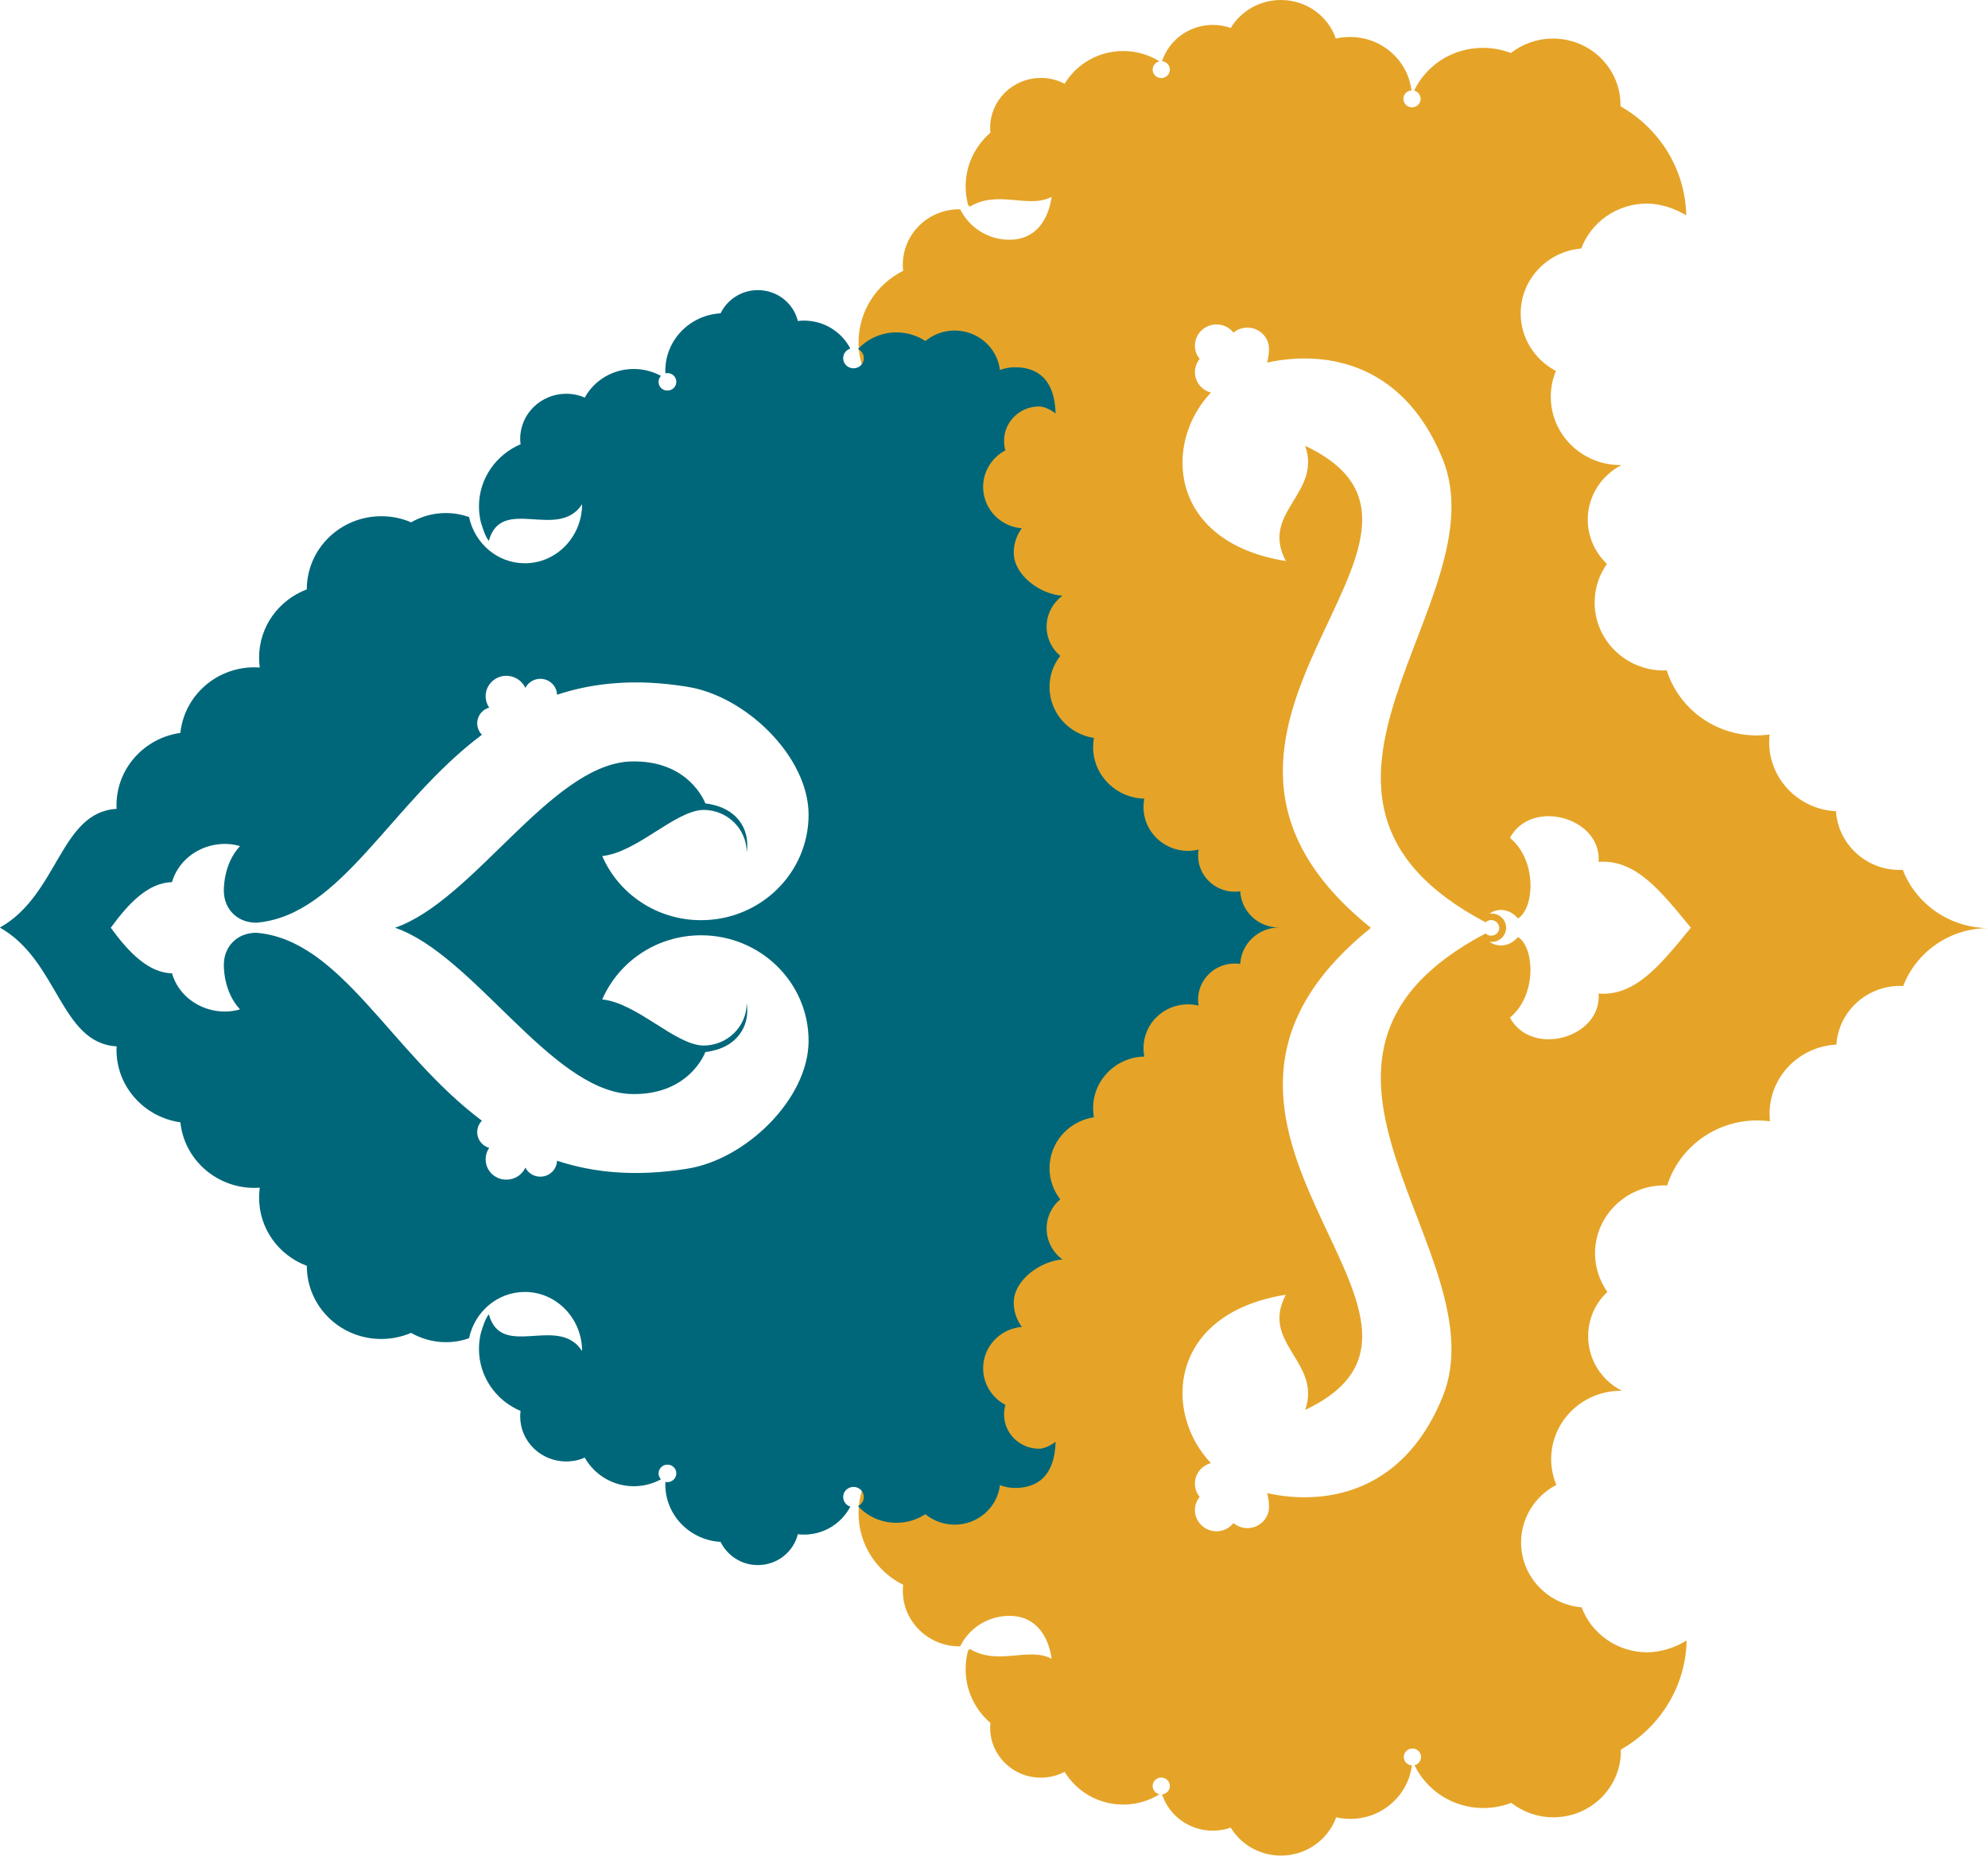
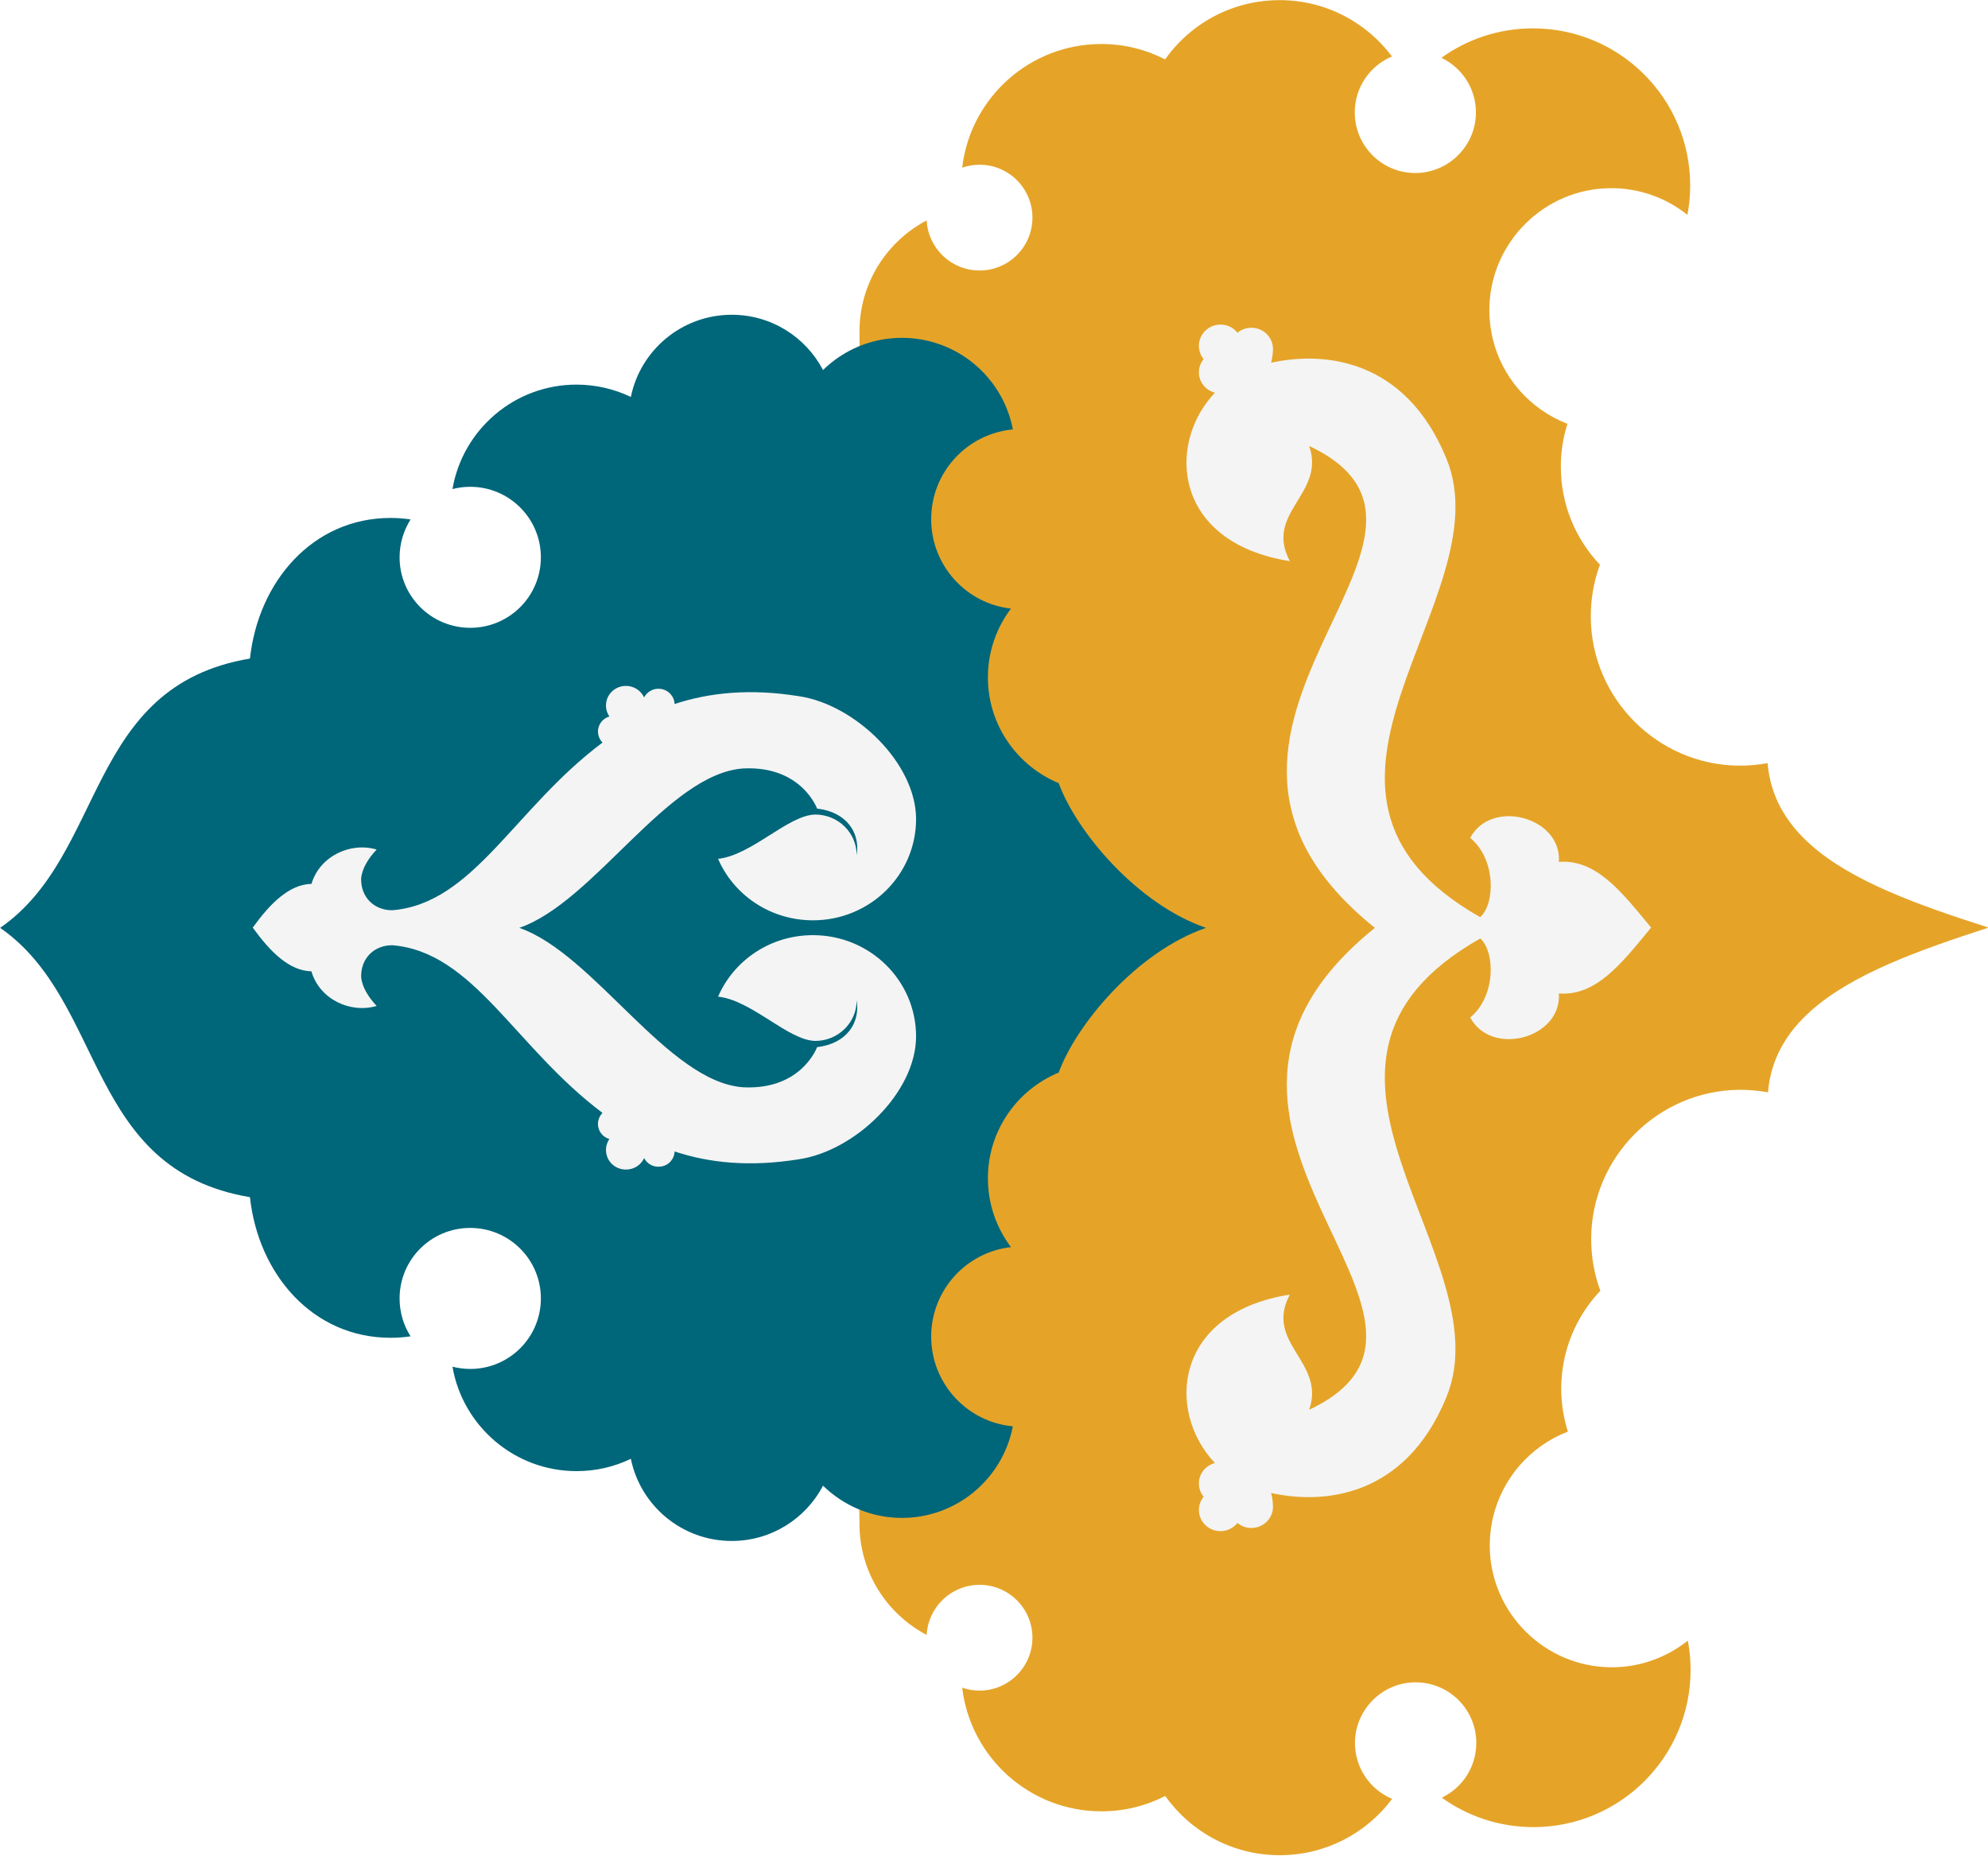
<svg xmlns="http://www.w3.org/2000/svg" version="1.1" id="Layer_1" x="0px" y="0px" viewBox="0 0 1500 1400" style="enable-background:new 0 0 1500 1400;" xml:space="preserve">
  <style type="text/css">
	.st0{fill:#E5A428;}
- 	.st1{fill:#00677A;}
+ 	.st1{fill:#00667A;}
+ 	.st2{fill:#F4F4F4;}
</style>
-   <g>
-     <path class="st0" d="M1435.7,656.3c-0.8,0-1.5,0.1-2.3,0.1c-25.6,0-46.5-19.6-48.1-44.3c-28.1-1.4-50.4-24.2-50.4-52.1   c0-1.9,0.1-3.9,0.3-5.8c-3.2,0.4-6.4,0.7-9.7,0.7c-31.9,0-58.9-20.6-67.9-49.1c-0.7,0-1.5,0.1-2.2,0.1c-28.8,0-52.2-22.9-52.2-51.3   c0-10.8,3.4-20.9,9.3-29.1c-8.9-8.5-14.5-20.3-14.5-33.4c0-17.9,10.4-33.5,25.5-41.2c-0.3,0-0.6,0-0.9,0c-29,0-52.5-23.1-52.5-51.6   c0-6.9,1.4-13.4,3.9-19.4c-15.8-8.3-26.6-24.6-26.6-43.4c0-25.7,20.1-46.8,45.7-49c7.4-19.8,26.8-33.9,49.6-33.9   c10.4,0,21.5,3.9,29.6,8.9c-0.7-35.2-20.5-65.8-49.6-82.3c0-0.4,0-0.7,0-1.1c0-27.6-22.8-50-50.9-50c-12,0-23.1,4.1-31.8,10.9   c-6.5-2.5-13.6-3.9-21.1-3.9c-23,0-42.8,13.2-51.9,32.3c2.8,0.7,4.9,3.2,4.9,6.2c0,3.5-2.9,6.4-6.5,6.4c-3.6,0-6.5-2.9-6.5-6.4   c0-3.4,2.7-6.2,6.1-6.3c-2.7-22.8-22.4-40.4-46.4-40.4c-3.7,0-7.2,0.4-10.7,1.2C1002.1,12.1,985.7,0,966.5,0   c-16.1,0-30.2,8.4-37.9,21.1c-4.2-1.5-8.7-2.3-13.5-2.3c-17.9,0-33.1,11.5-38.3,27.4c3.3,0.3,5.9,3,5.9,6.3c0,3.5-2.9,6.4-6.5,6.4   c-3.6,0-6.5-2.9-6.5-6.4c0-3.1,2.2-5.6,5.2-6.2c-7.9-4.9-17.3-7.8-27.4-7.8c-18.8,0-35.3,9.9-44.2,24.7c-5.3-2.8-11.4-4.4-17.9-4.4   c-21.1,0-38.3,16.8-38.3,37.6c0,1.2,0.1,2.5,0.2,3.7c-11.4,9.9-18.7,24.3-18.7,40.5c0,4.9,0.7,9.7,1.9,14.2   c0.4,0.4,0.8,0.8,1.3,1.1c21.4-12.9,44.4,1.9,61.7-7.4c-2.6,18-12.5,32.4-31.8,32.4c-16.4,0-30.5-9.4-37.2-23c-0.2,0-0.5,0-0.7,0   c-23.6,0-42.6,18.7-42.6,41.9c0,1.5,0.1,3,0.3,4.5c-20,10-33.7,30.4-33.7,53.9c0,33.4,27.6,60.5,61.6,60.5v762.7   c-34,0-61.6,27.1-61.6,60.5c0,23.5,13.7,43.9,33.7,53.9c-0.2,1.5-0.3,3-0.3,4.5c0,23.1,19.1,41.9,42.6,41.9c0.2,0,0.5,0,0.7,0   c6.6-13.6,20.8-23,37.2-23c19.3,0,29.2,14.4,31.8,32.4c-17.3-9.3-40.3,5.5-61.7-7.4c-0.4,0.3-0.9,0.7-1.3,1.1   c-1.3,4.5-1.9,9.3-1.9,14.2c0,16.1,7.2,30.6,18.7,40.5c-0.1,1.2-0.2,2.5-0.2,3.7c0,20.7,17.1,37.6,38.3,37.6   c6.5,0,12.5-1.6,17.9-4.4c9,14.8,25.4,24.7,44.2,24.7c10.1,0,19.5-2.9,27.4-7.8c-3-0.6-5.2-3.2-5.2-6.2c0-3.5,2.9-6.4,6.5-6.4   c3.6,0,6.5,2.9,6.5,6.4c0,3.3-2.6,6-5.9,6.3c5.2,15.9,20.4,27.4,38.3,27.4c4.7,0,9.3-0.8,13.5-2.3c7.7,12.6,21.8,21.1,37.9,21.1   c19.3,0,35.6-12.1,41.7-28.9c3.4,0.8,7,1.2,10.7,1.2c23.9,0,43.6-17.7,46.4-40.4c-3.4-0.2-6.1-2.9-6.1-6.3c0-3.5,2.9-6.4,6.5-6.4   c3.6,0,6.5,2.9,6.5,6.4c0,3-2.1,5.5-4.9,6.2c9.2,19.1,29,32.3,51.9,32.3c7.4,0,14.6-1.4,21.1-3.9c8.7,6.8,19.8,10.9,31.8,10.9   c28.1,0,50.9-22.4,50.9-50c0-0.4,0-0.7,0-1.1c29.1-16.5,48.9-47.1,49.6-82.3c-8.2,5.1-19.3,8.9-29.6,8.9   c-22.8,0-42.2-14.1-49.6-33.9c-25.6-2.2-45.7-23.3-45.7-49c0-18.8,10.8-35.2,26.6-43.4c-2.5-6-3.9-12.6-3.9-19.4   c0-28.5,23.5-51.6,52.5-51.6c0.3,0,0.6,0,0.9,0c-15.2-7.7-25.5-23.3-25.5-41.2c0-13.1,5.5-25,14.5-33.4c-5.8-8.3-9.3-18.3-9.3-29.1   c0-28.3,23.4-51.3,52.2-51.3c0.7,0,1.5,0,2.2,0.1c9-28.4,36-49.1,67.9-49.1c3.3,0,6.5,0.2,9.7,0.7c-0.2-1.9-0.3-3.8-0.3-5.8   c0-27.9,22.3-50.7,50.4-52.1c1.6-24.7,22.5-44.3,48.1-44.3c0.8,0,1.5,0,2.3,0.1c9.8-25.5,34.9-43.7,64.3-43.7   C1470.6,700,1445.5,681.8,1435.7,656.3z M1088.4,1054.2c-31.1,76-93.1,81.1-132.3,72.4c1,3.7,1.4,7.4,1.4,10.4   c0,8.8-7.3,16-16.3,16c-4,0-7.7-1.4-10.5-3.8c-3,3.7-7.6,6.2-12.8,6.2c-9,0-16.3-7.2-16.3-16c0-3.8,1.4-7.3,3.6-10   c-2.3-2.7-3.6-6.2-3.6-10c0-7.4,5.1-13.6,12.1-15.4c-36.7-38.6-31.6-113.1,56.5-127.1c-19.5,36.8,27.2,50.6,14.6,86.9   c144.5-68.3-137.2-213.4,49.6-363.7c-186.8-150.3,94.9-295.4-49.6-363.7c12.6,36.3-34.1,50.1-14.6,86.9   c-88.1-14-93.2-88.5-56.5-127.1c-7-1.8-12.1-8-12.1-15.4c0-3.8,1.4-7.3,3.6-10c-2.3-2.7-3.6-6.2-3.6-10c0-8.8,7.3-16,16.3-16   c5.2,0,9.9,2.4,12.8,6.2c2.8-2.4,6.5-3.8,10.5-3.8c9,0,16.3,7.2,16.3,16c0,3-0.5,6.7-1.4,10.4c39.2-8.7,101.2-3.6,132.3,72.4   c44.1,107.7-148.4,254.4,32.5,349.9c1.1-1,2.6-1.7,4.2-1.7c3.3,0,6.1,2.7,6.1,5.9c0,3.3-2.7,5.9-6.1,5.9c-1.6,0-3.1-0.6-4.2-1.7   C940,799.8,1132.5,946.4,1088.4,1054.2z M1206.2,749.7c2.4,33.6-50.8,48.2-66.9,18.1c20.4-16.7,18.7-52.8,6.1-60.8   c-6.7,7.7-15.6,7.8-21.6,3.6c0.6,0.1,1.1,0.1,1.7,0.1c6,0,10.9-4.8,10.9-10.7c0-5.9-4.9-10.7-10.9-10.7c-0.6,0-1.1,0.1-1.7,0.1   c6-4.3,14.9-4.1,21.6,3.6c12.6-8,14.4-44-6.1-60.8c16.1-30.1,69.3-15.5,66.9,18.1c28.2-2.1,47.2,22.4,69.6,49.7   C1253.4,727.2,1234.4,751.8,1206.2,749.7z" />
-     <path class="st1" d="M935.8,672.5c-1.3,0.2-2.7,0.3-4.1,0.3c-15.3,0-27.7-12.2-27.7-27.2c0-1.6,0.1-3.1,0.4-4.6c-2.6,0.6-5.3,1-8,1   c-18.6,0-33.6-14.8-33.6-33c0-2.2,0.2-4.4,0.6-6.4c-21.4-0.5-38.6-17.7-38.6-38.8c0-2.4,0.2-4.7,0.6-7c-19-2.9-33.5-19-33.5-38.4   c0-8.9,3-17,8.1-23.5c-6.3-5.3-10.3-13.2-10.3-22c0-9.6,4.7-18.1,12-23.4c-17.2-1.1-36.8-15.8-36.8-32.5c0-6.9,2.3-13.3,6.1-18.4   c-16.4-1.3-29.2-14.8-29.2-31.2c0-12,6.8-22.3,16.8-27.6c-0.7-2.3-1-4.7-1-7.2c0-14.3,11.8-25.9,26.4-25.9c5.9,0,12.5,5.3,12.5,5.3   c-0.7-25.8-13.6-34.9-30.7-34.9c-4,0-7.8,0.7-11.3,2.1c-2-16.8-16.6-29.8-34.2-29.8c-8.4,0-16.1,3-22.1,7.9   c-6.2-4.1-13.7-6.5-21.8-6.5c-11.5,0-21.9,4.9-29,12.6c2.6,1.2,4.4,3.8,4.4,6.9c0,4.2-3.5,7.6-7.8,7.6c-4.3,0-7.8-3.4-7.8-7.6   c0-3.4,2.2-6.3,5.4-7.3c-6.5-12.5-19.7-21.1-35-21.1c-1.5,0-3.1,0.1-4.6,0.3c-3.3-13.4-15.5-23.3-30.2-23.3   c-12.4,0-23.1,7.2-28.1,17.5c-23.2,1.3-41.7,20.2-41.7,43.3c0,0.7,0,1.3,0.1,2c0.5-0.1,1-0.2,1.5-0.2c3.7,0,6.7,2.9,6.7,6.6   c0,3.6-3,6.6-6.7,6.6c-3.7,0-6.7-2.9-6.7-6.6c0-1.8,0.7-3.3,1.8-4.5c-6.1-3.3-13.1-5.2-20.5-5.2c-16,0-29.9,8.7-37,21.6   c-4.3-1.9-9-2.9-14-2.9c-19.1,0-34.7,15.2-34.7,34c0,1.4,0.1,2.8,0.3,4.1c-18.4,7.8-31.4,25.8-31.4,46.8c0,4.3,0.5,8.4,1.5,12.3   c0,0,0,0,0,0c1.7,5.3,2.9,9.6,5.9,13.9c9.4-34.8,52.4,0.1,70.4-27.8c0,24.6-19.3,44.6-43.2,44.6c-20.6,0-37.8-14.9-42.1-34.9   c-5.5-1.9-11.3-3-17.5-3c-9.6,0-18.5,2.6-26.2,7c-6.9-3-14.5-4.6-22.5-4.6c-31,0-56.2,24.7-56.2,55.1c0,0,0,0.1,0,0.1   c-21.1,8-36,28-36,51.4c0,2.6,0.2,5.1,0.5,7.6c-1.3-0.1-2.6-0.2-4-0.2c-29.1,0-53,21.7-55.9,49.5c-27.2,3.8-48.2,26.8-48.2,54.6   c0,0.9,0,1.8,0.1,2.7c-42.6,2.4-44,64.9-88.1,89.6c44.1,24.7,45.6,87.2,88.1,89.6c0,0.9-0.1,1.8-0.1,2.7c0,27.8,21,50.8,48.2,54.6   c2.9,27.8,26.8,49.5,55.9,49.5c1.3,0,2.7-0.1,4-0.2c-0.3,2.5-0.5,5-0.5,7.6c0,23.5,14.9,43.5,36,51.4c0,0,0,0.1,0,0.1   c0,30.4,25.1,55.1,56.2,55.1c8,0,15.6-1.7,22.5-4.6c7.7,4.4,16.7,7,26.2,7c6.1,0,12-1,17.5-3c4.3-20,21.5-34.9,42.1-34.9   c23.8,0,43.2,20,43.2,44.6c-18-27.9-60.9,7-70.4-27.8c-3,4.3-4.2,8.6-5.9,13.9c0,0,0,0,0,0c-1,4-1.5,8.1-1.5,12.3   c0,21,12.9,39,31.4,46.8c-0.2,1.4-0.3,2.7-0.3,4.1c0,18.8,15.5,34,34.7,34c5,0,9.8-1,14-2.9c7.2,12.8,21.1,21.6,37,21.6   c7.4,0,14.4-1.9,20.5-5.2c-1.1-1.2-1.8-2.8-1.8-4.5c0-3.6,3-6.6,6.7-6.6c3.7,0,6.7,2.9,6.7,6.6c0,3.6-3,6.6-6.7,6.6   c-0.5,0-1-0.1-1.5-0.2c0,0.6-0.1,1.3-0.1,2c0,23.1,18.5,42,41.7,43.3c5,10.3,15.7,17.5,28.1,17.5c14.6,0,26.9-9.9,30.2-23.3   c1.5,0.2,3,0.3,4.6,0.3c15.3,0,28.5-8.6,35-21.1c-3.1-1-5.4-3.9-5.4-7.3c0-4.2,3.5-7.6,7.8-7.6c4.3,0,7.8,3.4,7.8,7.6   c0,3-1.8,5.7-4.4,6.9c7.2,7.8,17.5,12.6,29,12.6c8.1,0,15.6-2.4,21.8-6.5c6,4.9,13.7,7.9,22.1,7.9c17.6,0,32.2-13,34.2-29.8   c3.5,1.3,7.3,2.1,11.3,2.1c17.1,0,30-9.1,30.7-34.9c0,0-6.6,5.3-12.5,5.3c-14.6,0-26.4-11.6-26.4-25.9c0-2.5,0.4-4.9,1-7.2   c-10-5.3-16.8-15.7-16.8-27.6c0-16.4,12.9-29.9,29.2-31.2c-3.8-5.2-6.1-11.5-6.1-18.4c0-16.6,19.7-31.3,36.8-32.5   c-7.3-5.3-12-13.8-12-23.4c0-8.8,4-16.7,10.3-22c-5.1-6.5-8.1-14.7-8.1-23.5c0-19.4,14.5-35.5,33.5-38.4c-0.4-2.3-0.6-4.6-0.6-7   c0-21.1,17.2-38.3,38.6-38.8c-0.4-2.1-0.6-4.2-0.6-6.4c0-18.2,15-33,33.6-33c2.8,0,5.5,0.3,8,1c-0.3-1.5-0.4-3-0.4-4.6   c0-15,12.4-27.2,27.7-27.2c1.4,0,2.8,0.1,4.1,0.3c0.8-15.3,13.7-27.5,29.5-27.5C949.5,700,936.6,687.8,935.8,672.5z M532.2,606.2   c0,0-12.1-33.7-57.7-31.6c-59.7,3.8-117.4,105-176.4,125.4c59,20.4,116.8,121.6,176.4,125.4c45.6,2.1,57.7-31.6,57.7-31.6   c23.7-2.8,34-19.4,31.2-36.9c0,17.7-14.6,32-32.6,32c-21.4-0.4-50-32.1-76.4-34.8c12.4-28.5,41.1-48.4,74.6-48.4   c44.8,0,81.1,35.6,81.1,79.6c0,44-47.8,90-92.1,96.6c-38.2,6.1-70.2,3-97.7-6.1c-0.2,5.9-4.6,11-10.8,11.9   c-5.5,0.8-10.7-2-13.1-6.7c-2.1,4.6-6.5,8.1-12,8.9c-8.6,1.3-16.6-4.5-17.8-12.9c-0.6-4,0.4-7.8,2.5-10.9c-4.6-1.3-8.1-5.1-8.9-10   c-0.6-4,0.8-7.8,3.4-10.5C294.6,793.9,257.3,709,193.4,703.8c-14.9,0-24.5,10.8-24.5,24.1c0,0-0.7,20,12.2,33.7   c-20.8,6.1-44.9-5.3-51.3-27.1c0-0.1,0-0.1,0-0.1c0,0,0,0,0,0c-17.6-0.4-32.5-15.5-46.2-34.4c13.7-18.9,28.5-34,46.2-34.4   c0,0,0,0,0,0c0,0,0-0.1,0-0.1c6.4-21.8,30.5-33.2,51.3-27.1c-12.9,13.7-12.2,33.7-12.2,33.7c0,13.3,9.6,24.1,24.5,24.1   c63.9-5.2,101.1-90.1,170.2-141.8c-2.6-2.7-4-6.5-3.4-10.5c0.8-4.9,4.3-8.7,8.9-10c-2.1-3.1-3.1-6.9-2.5-10.9   c1.3-8.4,9.3-14.2,17.8-12.9c5.5,0.8,9.8,4.3,12,8.9c2.4-4.6,7.6-7.5,13.1-6.7c6.2,0.9,10.6,6,10.8,11.9   c27.5-9.1,59.4-12.3,97.7-6.1c44.3,6.6,92.1,52.7,92.1,96.6c0,44-36.3,79.6-81.1,79.6c-33.5,0-62.3-19.9-74.6-48.4   c26.4-2.7,55-34.4,76.4-34.8c18,0,32.6,14.3,32.6,32C566.2,625.6,555.9,609,532.2,606.2z" />
-   </g>
+   <path class="st0" d="M1366,637.2L1366,637.2c-18.3-16.4-30.2-36.2-32.3-61.4c-7.2,1.3-14.6,2-22.2,1.9  c-61-0.8-110.7-50.7-111.2-111.7c-0.1-14,2.3-27.5,6.9-39.9c-18.3-19.3-29.5-45.3-29.5-73.9c0-11.3,1.7-22.2,5-32.4  c-28.2-10.9-49.8-35.2-56.6-65.2l0,0c-1.7-7.5-2.5-15.4-2.3-23.5c1.5-48.9,41.7-88.5,90.7-89.1c22.2-0.3,42.7,7.3,58.7,20.1  c1.4-7.2,2.1-14.6,2.1-22.1c0-65.5-53.1-118.6-118.6-118.6c-25.8,0-49.7,8.2-69.1,22.2c15.8,7.6,26.6,23.9,26,42.7  c-0.7,23.8-20.1,43.3-43.9,44.2c-26.1,1-47.5-19.8-47.5-45.7c0-19,11.6-35.3,28.1-42.2c-19.3-25.8-50.1-42.5-84.8-42.5  c-35.7,0-67.2,17.6-86.4,44.7c-14.4-7.4-30.8-11.6-48.1-11.6c-54.2,0-98.9,40.8-105,93.3c4.1-1.4,8.5-2.2,13.1-2.2  c22.1,0,39.9,17.9,39.9,39.9c0,22.1-17.9,39.9-39.9,39.9c-21.3,0-38.8-16.7-39.9-37.8c-30.1,15.8-50.7,47.4-50.7,83.8  c0,52.3,1.6,112.6,53.8,112.6l-13,648.7c-52.3,0-40.8,86.2-40.8,138.4c0,36.4,20.5,67.9,50.7,83.8c1.1-21.1,18.6-37.8,39.9-37.8  c22.1,0,39.9,17.9,39.9,39.9s-17.9,39.9-39.9,39.9c-4.6,0-9-0.8-13.1-2.2c6.2,52.5,50.9,93.3,105.1,93.3c17.3,0,33.7-4.2,48.1-11.6  c19.2,27,50.7,44.7,86.4,44.7c34.7,0,65.5-16.7,84.8-42.5c-17-7.1-28.8-24.3-28-44.1c1-23.6,20.2-42.9,43.9-43.8  c26.1-1,47.6,19.8,47.6,45.7c0,18.2-10.6,33.9-26,41.3c19.5,14,43.3,22.2,69.1,22.2c65.5,0,118.6-53.1,118.6-118.6  c0-7.6-0.7-15-2.1-22.1c-16.1,12.8-36.5,20.4-58.7,20.1c-49-0.7-89.2-40.2-90.7-89.1c-0.2-8.1,0.6-16,2.3-23.5l0,0  c6.9-30,28.4-54.4,56.6-65.2c-3.2-10.2-5-21.1-5-32.4c0-28.6,11.2-54.6,29.5-73.9c-4.6-12.4-7-25.9-6.9-39.9  c0.5-61,50.2-110.9,111.2-111.7c7.6-0.1,15,0.6,22.2,1.9c2.1-25.2,13.9-45,32.3-61.4v0c31.1-27.8,81.1-45.7,134.1-62.9  C1447.1,682.8,1397.1,665,1366,637.2z" />
+   <path class="st1" d="M0.1,700.1c80.3,55.7,64.1,182.3,188.5,203.2c6.3,58.3,47.5,106.1,106.1,106.1c5.1,0,10.1-0.4,15.1-1.1  c-5.3-8.3-8.3-18.1-8.3-28.6c0-29.4,23.8-53.2,53.3-53.2c29.4,0,53.3,23.8,53.3,53.2c0,29.4-23.8,53.2-53.3,53.2  c-4.6,0-9.1-0.6-13.4-1.7c7.7,44.7,46.7,78.8,93.6,78.8c14.7,0,28.6-3.3,41-9.3c7.2,35.4,38.6,62,76.1,62  c29.9,0,55.9-16.9,68.9-41.7c15.4,15,36.4,24.3,59.5,24.3c41.2,0,75.5-29.2,83.5-68l0.2-1.1c-34.5-3.2-61.6-32.3-61.6-67.7  c0-34.9,26.3-63.7,60.2-67.5c-10.9-14.5-17.4-32.4-17.4-51.9c0-36,22-66.8,53.4-79.8c13.5-36.8,59.3-91.4,111.2-109.2  c-51.9-17.8-97.7-72.4-111.2-109.2c-31.3-13-53.4-43.8-53.4-79.8c0-19.5,6.5-37.5,17.4-51.9c-33.9-3.8-60.2-32.6-60.2-67.5  c0-35.4,27-64.4,61.6-67.7l-0.2-1.1c-7.9-38.8-42.3-68-83.5-68c-23.2,0-44.2,9.3-59.5,24.3c-13-24.8-38.9-41.7-68.9-41.7  c-37.5,0-68.9,26.6-76.1,62c-12.4-5.9-26.3-9.3-41-9.3c-46.9,0-85.9,34-93.6,78.8c4.3-1.1,8.8-1.7,13.4-1.7  c29.4,0,53.3,23.8,53.3,53.2c0,29.4-23.8,53.2-53.3,53.2c-29.4,0-53.3-23.8-53.3-53.2c0-10.5,3.1-20.3,8.3-28.6  c-4.9-0.7-10-1.1-15.1-1.1c-58.6,0-99.8,47.9-106.1,106.1C64.2,517.8,80.5,644.4,0.1,700.1z" />
+   <path class="st2" d="M1176.2,650.3c2.4-33.6-50.8-48.2-66.9-18.1c19.7,16.2,18.8,50.1,7.5,59.8c-168.6-95.5,18.1-239.7-25.4-345.9  c-31.1-76-93.1-81.1-132.3-72.4c0.9-3.7,1.4-7.4,1.4-10.4c0-8.8-7.3-16-16.3-16c-4,0-7.7,1.4-10.5,3.8c-2.9-3.8-7.6-6.2-12.8-6.2  c-9,0-16.3,7.2-16.3,16c0,3.8,1.3,7.3,3.6,10c-2.2,2.7-3.6,6.2-3.6,10c0,7.4,5.1,13.6,12.1,15.4c-36.7,38.6-31.6,113.1,56.5,127.1  c-19.5-36.8,27.2-50.6,14.6-86.9c144.5,68.3-137.2,213.4,49.6,363.6c-186.8,150.3,94.9,295.4-49.6,363.6  c12.6-36.3-34.1-50.1-14.6-86.9c-88.1,14-93.2,88.5-56.5,127.1c-7,1.8-12.1,8-12.1,15.4c0,3.8,1.3,7.3,3.6,10  c-2.2,2.7-3.6,6.2-3.6,10c0,8.8,7.3,16,16.3,16c5.2,0,9.8-2.5,12.8-6.2c2.8,2.4,6.5,3.8,10.5,3.8c9,0,16.3-7.2,16.3-16  c0-3-0.4-6.7-1.4-10.4c39.2,8.7,101.2,3.6,132.3-72.4c43.5-106.3-143.3-250.5,25.5-346c11.2,9.8,12,43.6-7.6,59.6  c16.1,30.1,69.3,15.5,66.9-18.1c28.2,2.1,47.2-22.5,69.6-49.7C1223.4,672.7,1204.4,648.2,1176.2,650.3z" />
+   <path class="st2" d="M616.5,610.1c0,0-11.6-32.3-55.4-30.3c-57.3,3.6-112.7,100.8-169.3,120.3c56.6,19.6,112.1,116.7,169.3,120.3  c43.8,2,55.4-30.3,55.4-30.3c22.7-2.7,32.6-18.6,29.9-35.4c0,17-14,30.7-31.3,30.7c-20.5-0.4-48-30.8-73.3-33.4  c11.9-27.4,39.4-46.4,71.6-46.4c43,0,77.8,34.2,77.8,76.4s-45.9,86.4-88.4,92.7c-36.7,5.9-67.4,2.9-93.8-5.9  c-0.2,5.7-4.4,10.6-10.4,11.4c-5.3,0.8-10.3-1.9-12.6-6.4c-2,4.4-6.2,7.8-11.5,8.5c-8.3,1.2-15.9-4.3-17.1-12.4  c-0.6-3.8,0.4-7.5,2.4-10.5c-4.4-1.2-7.8-4.9-8.5-9.6c-0.6-3.8,0.8-7.5,3.3-10.1c-66.2-49.6-97.2-121.5-158.6-126.5  c-14.3,0-23.5,10.4-23.5,23.1c0,0-0.7,9.6,11.7,22.7c-20,5.9-43.1-5.1-49.2-26c0-0.1,0-0.1,0-0.1l0,0c-16.9-0.4-31.2-14.9-44.3-33  c13.1-18.1,27.4-32.6,44.3-33l0,0V667c6.1-20.9,29.3-31.9,49.2-26c-12.4,13.1-11.7,22.7-11.7,22.7c0,12.8,9.2,23.1,23.5,23.1  c61.3-5,92.2-76.9,158.6-126.5c-2.5-2.6-3.8-6.2-3.3-10.1c0.8-4.7,4.1-8.3,8.5-9.6c-2-3-3-6.6-2.4-10.5c1.2-8.1,8.9-13.6,17.1-12.4  c5.3,0.8,9.4,4.1,11.5,8.5c2.3-4.4,7.3-7.2,12.6-6.4c6,0.9,10.2,5.8,10.4,11.4c26.4-8.7,57-11.8,93.8-5.9  c42.5,6.3,88.4,50.6,88.4,92.7c0,42.2-34.8,76.4-77.8,76.4c-32.2,0-59.8-19.1-71.6-46.4c25.3-2.6,52.8-33,73.3-33.4  c17.3,0,31.3,13.7,31.3,30.7C649.1,628.7,639.2,612.7,616.5,610.1z" />
</svg>
